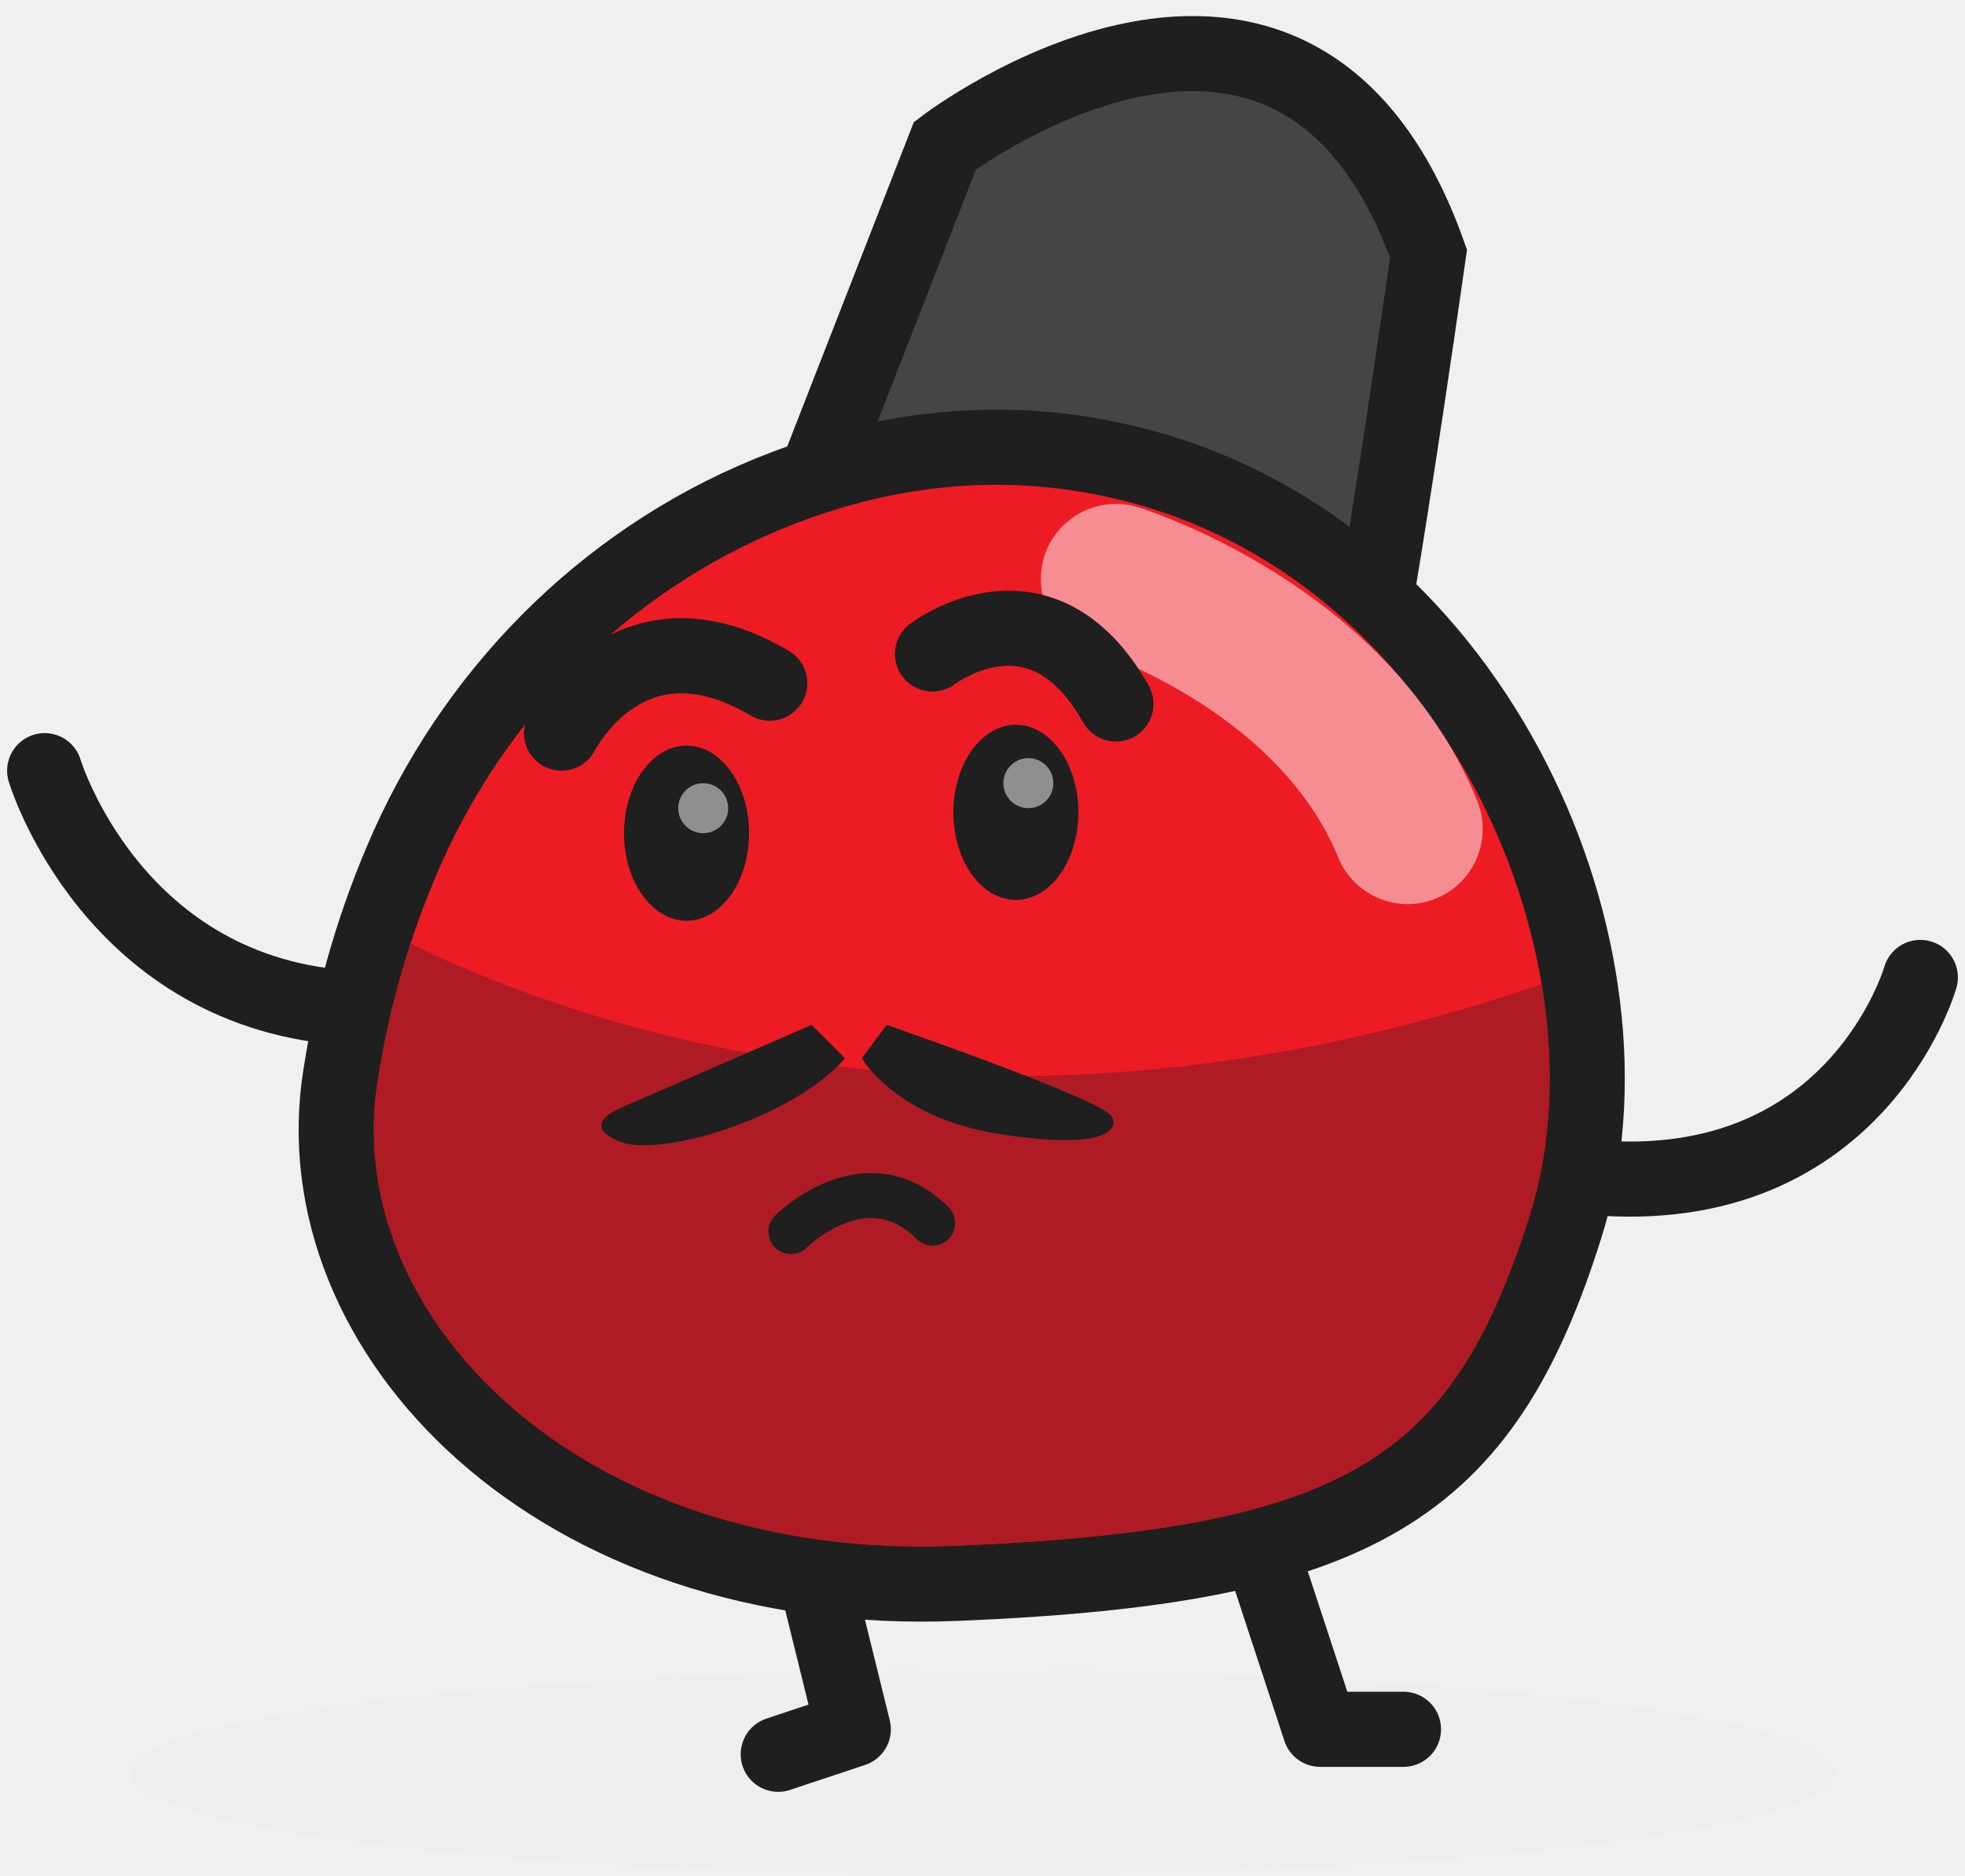
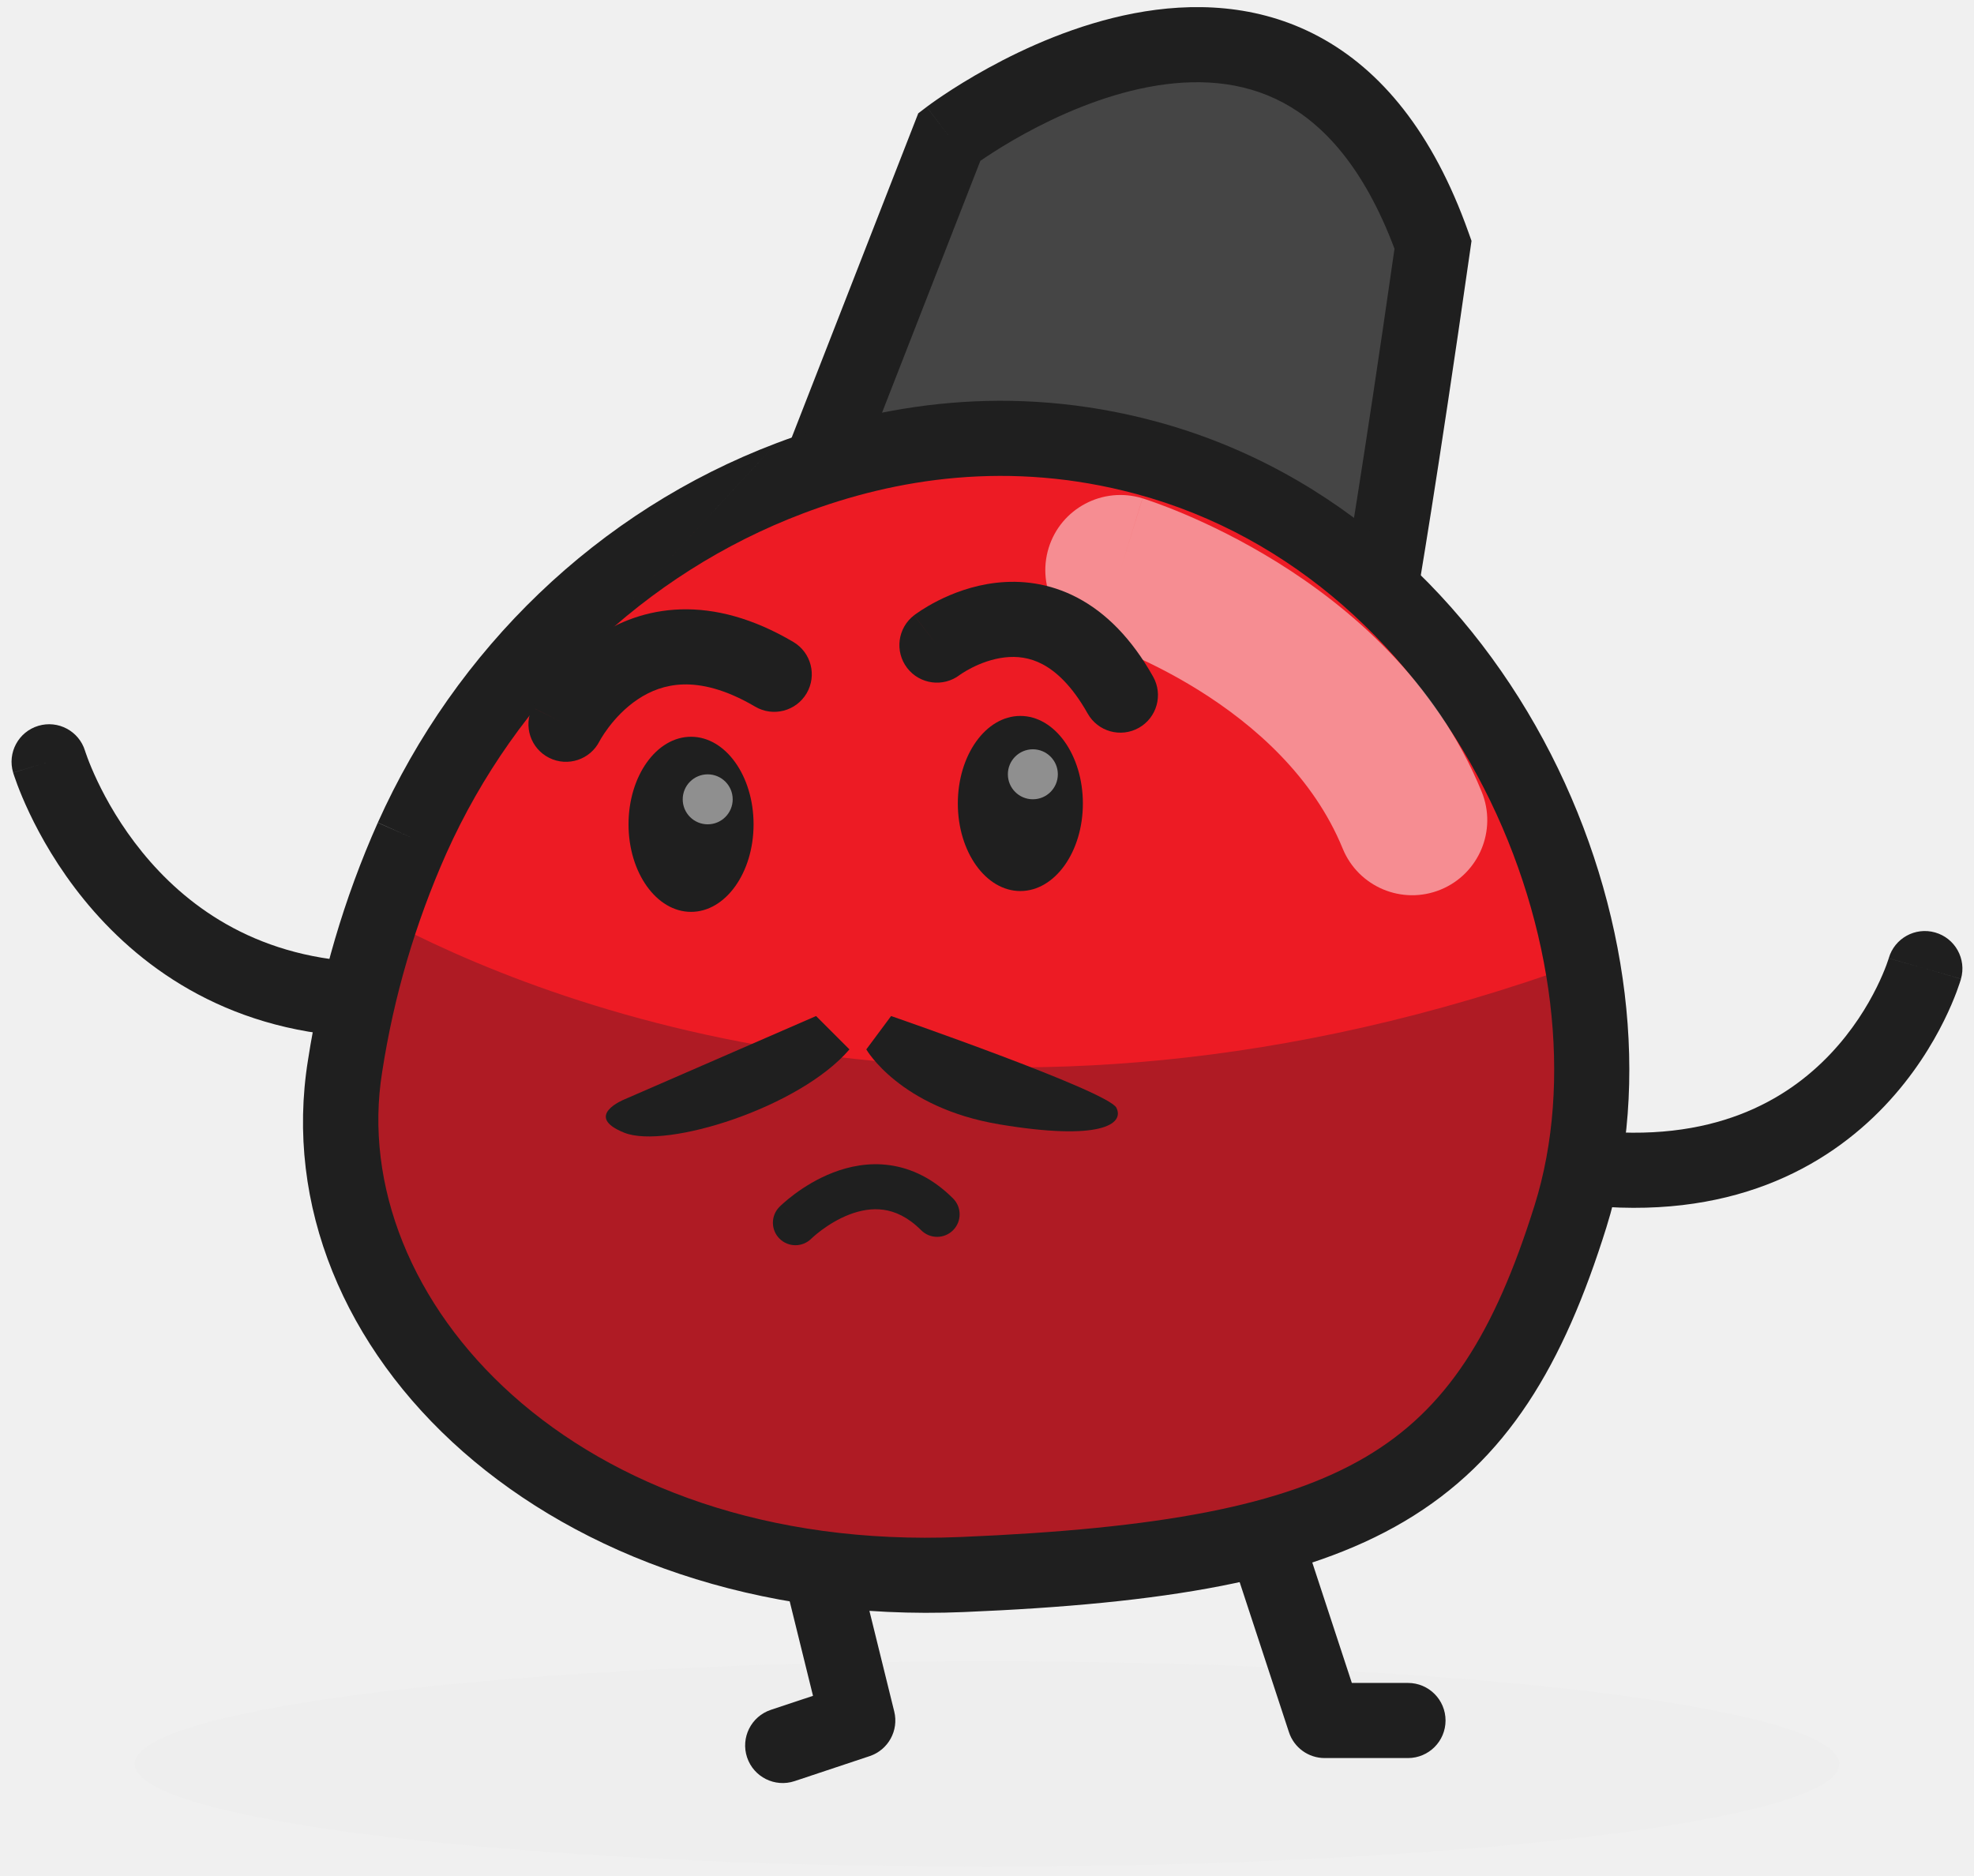
- <svg xmlns="http://www.w3.org/2000/svg" width="220" height="210" viewBox="0 0 220 210" fill="none">
-   <path d="M110 210C162.699 210 205.42 204.851 205.42 198.5C205.42 192.149 162.699 187 110 187C57.301 187 14.58 192.149 14.58 198.5C14.58 204.851 57.301 210 110 210Z" fill="#EEEEEE" />
-   <path d="M5 86.291C5 86.291 12.582 111.492 39.593 112.891" stroke="#1F1F1F" stroke-width="8.41" stroke-linecap="round" stroke-linejoin="round" />
-   <path d="M215 109.444C215 109.444 207.651 135.255 176.793 131.686" stroke="#1F1F1F" stroke-width="8.41" stroke-linecap="round" stroke-linejoin="round" />
-   <path d="M141.074 173.146L147.801 193.628H157.132" stroke="#1F1F1F" stroke-width="8.41" stroke-linecap="round" stroke-linejoin="round" />
-   <path d="M87.13 196.426L95.534 193.628L91.332 176.587" stroke="#1F1F1F" stroke-width="8.41" stroke-linecap="round" stroke-linejoin="round" />
-   <path d="M91.327 53.38L105.793 16.317C105.793 16.317 144.998 -13.574 159.936 28.401C156.2 54.535 154.052 66.891 154.052 66.891L91.327 53.38Z" fill="#454545" stroke="#1F1F1F" stroke-width="8.41" stroke-miterlimit="10" />
-   <path d="M45.638 94.817C53.908 76.383 69.001 61.718 87.896 54.557C98.898 50.383 112.587 48.162 127.735 52.225C166.002 62.489 184.664 107.29 175.333 137.154C166.002 167.017 152.02 175.421 107.202 177.286C62.385 179.151 33.465 149.293 38.133 120.357C39.49 111.548 42.014 102.96 45.638 94.817Z" fill="#ED1B24" stroke="#1F1F1F" stroke-width="8.41" stroke-miterlimit="10" />
+ <svg xmlns="http://www.w3.org/2000/svg" width="221" height="210" viewBox="0 0 221 210" fill="none">
+   <path d="M110.498 209C163.197 209 205.918 203.851 205.918 197.5C205.918 191.149 163.197 186 110.498 186C57.799 186 15.078 191.149 15.078 197.5C15.078 203.851 57.799 209 110.498 209Z" fill="#EEEEEE" />
+   <path fill-rule="evenodd" clip-rule="evenodd" d="M4.288 81.265C6.507 80.597 8.848 81.851 9.522 84.068L9.529 84.09C9.537 84.116 9.553 84.165 9.577 84.235C9.624 84.376 9.702 84.6 9.814 84.897C10.037 85.492 10.394 86.372 10.904 87.446C11.929 89.603 13.551 92.493 15.928 95.412C20.639 101.198 28.262 107.068 40.309 107.692C42.629 107.812 44.411 109.789 44.291 112.109C44.171 114.428 42.194 116.211 39.874 116.09C24.912 115.315 15.238 107.885 9.406 100.722C6.51 97.165 4.549 93.668 3.308 91.055C2.685 89.745 2.238 88.646 1.942 87.857C1.793 87.462 1.682 87.143 1.605 86.914C1.566 86.799 1.536 86.707 1.514 86.638C1.503 86.603 1.494 86.574 1.487 86.552L1.478 86.523L1.475 86.512L1.474 86.507C1.473 86.505 1.472 86.503 5.499 85.291L1.472 86.503C0.803 84.279 2.064 81.934 4.288 81.265Z" fill="#1F1F1F" />
+   <path fill-rule="evenodd" clip-rule="evenodd" d="M219.541 109.6C219.541 109.598 219.542 109.595 215.498 108.444L219.542 109.595C220.178 107.362 218.883 105.036 216.649 104.4C214.421 103.765 212.101 105.052 211.458 107.276C211.457 107.281 211.455 107.287 211.454 107.292L215.393 108.414C211.454 107.292 211.454 107.29 211.455 107.288L211.456 107.284L211.457 107.279L211.453 107.292C211.446 107.316 211.432 107.362 211.41 107.429C211.366 107.564 211.292 107.783 211.183 108.074C210.966 108.655 210.614 109.516 210.099 110.554C209.066 112.641 207.406 115.382 204.914 118.01C200.061 123.13 191.791 128.13 177.774 126.509C175.468 126.242 173.381 127.896 173.114 130.203C172.847 132.51 174.501 134.596 176.808 134.863C193.649 136.811 204.482 130.69 211.018 123.796C214.22 120.418 216.327 116.93 217.635 114.288C218.292 112.962 218.756 111.834 219.061 111.018C219.213 110.61 219.327 110.278 219.406 110.036C219.445 109.916 219.476 109.817 219.498 109.743C219.51 109.706 219.519 109.675 219.526 109.651L219.536 109.618L219.539 109.606L219.541 109.6Z" fill="#1F1F1F" />
+   <path fill-rule="evenodd" clip-rule="evenodd" d="M140.261 168.151C142.468 167.426 144.844 168.627 145.568 170.833L151.346 188.423H157.632C159.954 188.423 161.837 190.306 161.837 192.628C161.837 194.951 159.954 196.833 157.632 196.833H148.301C146.484 196.833 144.873 195.666 144.306 193.94L137.578 173.458C136.854 171.251 138.055 168.875 140.261 168.151Z" fill="#1F1F1F" />
+   <path fill-rule="evenodd" clip-rule="evenodd" d="M90.823 171.504C93.078 170.948 95.357 172.326 95.913 174.58L100.115 191.622C100.64 193.75 99.441 195.925 97.36 196.618L88.956 199.416C86.753 200.149 84.372 198.957 83.638 196.754C82.905 194.551 84.096 192.17 86.3 191.436L91.02 189.865L87.747 176.594C87.191 174.339 88.569 172.06 90.823 171.504Z" fill="#1F1F1F" />
+   <path d="M91.828 52.38L106.294 15.317C106.294 15.317 145.499 -14.574 160.437 27.401C156.701 53.535 154.553 65.891 154.553 65.891L91.828 52.38Z" fill="#454545" />
+   <path fill-rule="evenodd" clip-rule="evenodd" d="M109.755 18.009L97.538 49.309L151.127 60.852C151.348 59.492 151.619 57.807 151.938 55.79C152.912 49.626 154.328 40.368 156.122 27.852C152.679 18.691 148.156 13.91 143.684 11.51C139.018 9.005 133.775 8.752 128.549 9.749C123.307 10.749 118.371 12.959 114.675 14.988C112.844 15.994 111.359 16.932 110.34 17.612C110.123 17.757 109.927 17.89 109.755 18.009ZM154.55 65.891C158.693 66.611 158.693 66.611 158.693 66.611L158.694 66.608L158.72 66.458C158.737 66.358 158.762 66.21 158.796 66.013C158.863 65.619 158.962 65.029 159.093 64.24C159.354 62.663 159.741 60.291 160.245 57.102C161.252 50.726 162.726 41.083 164.597 27.997L164.744 26.969L164.396 25.992C160.411 14.793 154.589 7.818 147.662 4.1C140.775 0.403 133.416 0.259 126.973 1.488C120.547 2.714 114.748 5.353 110.627 7.617C108.548 8.758 106.854 9.827 105.67 10.618C105.077 11.014 104.61 11.341 104.284 11.575C104.121 11.693 103.993 11.786 103.902 11.854C103.856 11.887 103.82 11.914 103.793 11.934L103.76 11.959L103.749 11.968L103.745 11.971C103.743 11.972 103.742 11.973 106.291 15.317L103.742 11.973L102.803 12.689L86.113 55.451L157.944 70.923L158.693 66.611L154.55 65.891Z" fill="#1F1F1F" />
+   <path d="M46.138 93.817C54.409 75.383 69.502 60.718 88.397 53.557C99.399 49.383 113.087 47.163 128.235 51.226C166.503 61.489 185.165 106.29 175.834 136.154C166.503 166.017 152.52 174.421 107.703 176.287C62.885 178.152 33.965 148.294 38.633 119.357C39.991 110.548 42.514 101.96 46.138 93.817V93.817Z" fill="#ED1B24" />
  <g style="mix-blend-mode:darken">
-     <path d="M175.333 137.159C166.002 167.023 152.02 175.427 107.202 177.292C62.385 179.157 33.465 149.294 38.133 120.357C39.02 114.705 40.368 109.136 42.163 103.704C59.992 113.268 109.289 133.29 176.621 108.789C178.386 118.714 178.02 128.556 175.333 137.159Z" fill="#AF1F28" />
+     <path d="M175.834 136.159C166.503 166.023 152.52 174.427 107.703 176.292C62.885 178.157 33.965 148.294 38.633 119.357C39.52 113.705 40.868 108.136 42.663 102.704C60.493 112.268 109.79 132.29 177.122 107.789C178.887 117.714 178.52 127.556 175.834 136.159Z" fill="#AF1F28" />
+   </g>
+   <path fill-rule="evenodd" clip-rule="evenodd" d="M127.145 55.287C113.036 51.503 100.265 53.551 89.888 57.489L89.886 57.489C72.084 64.236 57.811 78.075 49.977 95.533C46.506 103.333 44.089 111.56 42.789 119.997L42.786 120.012L42.784 120.027C38.7 145.342 64.258 173.886 107.527 172.085C129.892 171.154 143.65 168.588 152.935 163.1C161.914 157.793 167.296 149.378 171.82 134.9C176.095 121.215 174.023 103.69 166.139 88.252C158.286 72.877 144.912 60.052 127.145 55.287L127.145 55.287ZM46.137 93.817L42.301 92.096C51.008 72.688 66.919 57.2 86.904 49.626M46.137 93.817L42.296 92.108C38.522 100.587 35.894 109.53 34.479 118.702C29.239 151.254 61.518 182.417 107.877 180.488C130.33 179.554 145.972 176.985 157.215 170.34C168.765 163.513 175.04 152.794 179.847 137.408C184.902 121.229 182.309 101.422 173.628 84.427C164.916 67.37 149.825 52.663 129.324 47.164C113.138 42.823 98.532 45.214 86.906 49.625" fill="#1F1F1F" />
+   <g style="mix-blend-mode:lighten" opacity="0.5">
+     <path fill-rule="evenodd" clip-rule="evenodd" d="M117.401 61.355C118.766 56.918 123.469 54.428 127.906 55.793L125.435 63.826C127.906 55.793 127.909 55.794 127.912 55.794L127.932 55.801L127.966 55.812C127.993 55.82 128.025 55.83 128.062 55.842C128.138 55.866 128.237 55.898 128.358 55.938C128.599 56.018 128.928 56.131 129.335 56.277C130.148 56.569 131.277 56.998 132.64 57.576C135.355 58.727 139.056 60.496 143.062 62.992C150.955 67.908 160.749 76.097 165.881 88.643C167.638 92.939 165.58 97.847 161.283 99.604C156.987 101.361 152.079 99.303 150.322 95.007C147.055 87.019 140.516 81.21 134.175 77.26C131.065 75.323 128.173 73.941 126.076 73.051C125.032 72.609 124.199 72.294 123.652 72.097C123.38 71.999 123.179 71.931 123.061 71.892C123.002 71.872 122.963 71.86 122.946 71.855C122.944 71.854 122.942 71.853 122.94 71.853C118.518 70.478 116.039 65.784 117.401 61.355Z" fill="white" />
+   </g>
+   <path fill-rule="evenodd" clip-rule="evenodd" d="M67.116 82.992C66.07 85.053 63.555 85.885 61.486 84.85C59.408 83.812 58.566 81.286 59.605 79.209L63.279 81.046C59.605 79.209 59.606 79.207 59.607 79.204L59.609 79.2L59.615 79.19L59.627 79.165C59.636 79.147 59.648 79.125 59.661 79.1C59.687 79.049 59.722 78.984 59.764 78.906C59.849 78.751 59.966 78.544 60.116 78.295C60.416 77.799 60.85 77.127 61.425 76.367C62.562 74.863 64.318 72.912 66.747 71.292C69.204 69.653 72.376 68.34 76.226 68.226C80.079 68.112 84.292 69.207 88.814 71.871C90.815 73.05 91.481 75.627 90.303 77.628C89.124 79.629 86.546 80.296 84.545 79.117C81.144 77.113 78.48 76.573 76.476 76.632C74.47 76.692 72.803 77.362 71.413 78.289C69.994 79.235 68.894 80.433 68.135 81.437C67.762 81.93 67.49 82.353 67.319 82.636C67.234 82.778 67.176 82.882 67.143 82.941C67.128 82.968 67.119 82.986 67.116 82.992Z" fill="#1F1F1F" />
+   <path fill-rule="evenodd" clip-rule="evenodd" d="M107.437 75.575C107.443 75.571 107.454 75.562 107.473 75.549C107.519 75.517 107.603 75.458 107.724 75.38C107.966 75.223 108.341 74.995 108.821 74.752C109.804 74.256 111.094 73.763 112.491 73.603C113.843 73.449 115.27 73.605 116.716 74.369C118.176 75.14 119.976 76.7 121.77 79.888C122.909 81.912 125.473 82.629 127.497 81.49C129.521 80.351 130.238 77.787 129.099 75.763C126.692 71.485 123.823 68.612 120.644 66.933C117.452 65.246 114.269 64.936 111.537 65.248C108.85 65.554 106.582 66.461 105.027 67.247C104.238 67.646 103.6 68.031 103.145 68.325C102.917 68.473 102.733 68.6 102.597 68.697C102.529 68.746 102.473 68.787 102.428 68.819C102.406 68.836 102.387 68.85 102.372 68.862L102.35 68.878L102.341 68.885L102.337 68.888C102.335 68.89 102.333 68.891 104.897 72.225L102.333 68.891C100.492 70.307 100.148 72.947 101.563 74.788C102.973 76.621 105.598 76.971 107.437 75.575Z" fill="#1F1F1F" />
+   <path fill-rule="evenodd" clip-rule="evenodd" d="M87.27 138.679C88.252 139.661 89.844 139.663 90.828 138.684C90.829 138.683 90.83 138.682 90.832 138.68C90.84 138.673 90.854 138.659 90.876 138.638C90.921 138.596 90.993 138.529 91.093 138.441C91.292 138.265 91.595 138.012 91.982 137.724C92.768 137.14 93.85 136.457 95.089 135.98C96.326 135.504 97.633 135.265 98.931 135.451C100.191 135.63 101.626 136.233 103.134 137.741C104.118 138.725 105.713 138.725 106.698 137.741C107.682 136.757 107.682 135.161 106.698 134.177C104.473 131.952 102.057 130.805 99.643 130.461C97.267 130.122 95.074 130.585 93.278 131.277C91.485 131.967 90 132.918 88.978 133.677C88.462 134.061 88.05 134.405 87.761 134.66C87.616 134.787 87.501 134.893 87.418 134.971C87.377 135.01 87.344 135.042 87.319 135.066L87.287 135.097L87.276 135.108L87.272 135.112L87.27 135.114C87.27 135.115 87.269 135.116 89.051 136.897L87.269 135.116C86.285 136.1 86.285 137.696 87.27 138.679Z" fill="#1F1F1F" />
+   <path d="M77.367 102.094C81.233 102.094 84.366 97.705 84.366 92.291C84.366 86.877 81.233 82.488 77.367 82.488C73.501 82.488 70.367 86.877 70.367 92.291C70.367 97.705 73.501 102.094 77.367 102.094Z" fill="#1F1F1F" />
+   <path d="M114.234 99.762C118.1 99.762 121.234 95.373 121.234 89.959C121.234 84.545 118.1 80.156 114.234 80.156C110.368 80.156 107.234 84.545 107.234 89.959C107.234 95.373 110.368 99.762 114.234 99.762Z" fill="#1F1F1F" />
+   <g style="mix-blend-mode:lighten" opacity="0.5">
+     <path d="M79.231 92.291C80.776 92.291 82.029 91.038 82.029 89.493C82.029 87.948 80.776 86.696 79.231 86.696C77.686 86.696 76.434 87.948 76.434 89.493C76.434 91.038 77.686 92.291 79.231 92.291Z" fill="white" />
  </g>
  <g style="mix-blend-mode:lighten" opacity="0.5">
-     <path d="M124.932 64.826C124.932 64.826 149.2 72.292 157.598 92.825" stroke="white" stroke-width="16.81" stroke-miterlimit="10" stroke-linecap="round" />
+     <path d="M115.634 89.488C117.179 89.488 118.431 88.235 118.431 86.69C118.431 85.145 117.179 83.892 115.634 83.892C114.089 83.892 112.836 85.145 112.836 86.69C112.836 88.235 114.089 89.488 115.634 89.488Z" fill="white" />
  </g>
-   <path d="M62.868 82.089C62.868 82.089 70.334 67.157 86.181 76.494" stroke="#1F1F1F" stroke-width="8.41" stroke-miterlimit="10" stroke-linecap="round" />
-   <path d="M104.399 73.225C104.399 73.225 116.533 63.894 124.937 78.825" stroke="#1F1F1F" stroke-width="8.41" stroke-miterlimit="10" stroke-linecap="round" />
-   <path d="M88.551 137.897C88.551 137.897 96.95 129.493 104.416 136.959" stroke="#1F1F1F" stroke-width="5.04" stroke-miterlimit="10" stroke-linecap="round" />
-   <path d="M76.867 103.094C80.733 103.094 83.866 98.705 83.866 93.291C83.866 87.877 80.733 83.488 76.867 83.488C73.001 83.488 69.867 87.877 69.867 93.291C69.867 98.705 73.001 103.094 76.867 103.094Z" fill="#1F1F1F" />
-   <path d="M113.735 100.762C117.601 100.762 120.735 96.373 120.735 90.959C120.735 85.545 117.601 81.156 113.735 81.156C109.87 81.156 106.736 85.545 106.736 90.959C106.736 96.373 109.87 100.762 113.735 100.762Z" fill="#1F1F1F" />
-   <g style="mix-blend-mode:lighten" opacity="0.5">
-     <path d="M78.732 93.291C80.277 93.291 81.53 92.038 81.53 90.493C81.53 88.948 80.277 87.696 78.732 87.696C77.187 87.696 75.935 88.948 75.935 90.493C75.935 92.038 77.187 93.291 78.732 93.291Z" fill="white" />
-   </g>
-   <g style="mix-blend-mode:lighten" opacity="0.5">
-     <path d="M115.135 90.488C116.68 90.488 117.932 89.235 117.932 87.69C117.932 86.145 116.68 84.892 115.135 84.892C113.589 84.892 112.337 86.145 112.337 87.69C112.337 89.235 113.589 90.488 115.135 90.488Z" fill="white" />
-   </g>
-   <path d="M99.265 114.756L96.489 118.492C96.489 118.492 100.219 125.025 111.421 126.89C122.623 128.755 125.42 126.89 124.488 125.025C123.555 123.16 99.265 114.756 99.265 114.756Z" fill="#1F1F1F" />
-   <path d="M94.602 118.492L90.866 114.756L69.401 124.092C69.401 124.092 64.733 125.957 69.401 127.823C74.069 129.688 89.001 125.025 94.602 118.492Z" fill="#1F1F1F" />
+   <path d="M99.764 113.756L96.988 117.492C96.988 117.492 100.718 124.025 111.92 125.89C123.122 127.755 125.919 125.89 124.987 124.025C124.054 122.16 99.764 113.756 99.764 113.756Z" fill="#1F1F1F" />
+   <path d="M95.1 117.492L91.364 113.756L69.899 123.092C69.899 123.092 65.231 124.957 69.899 126.823C74.567 128.688 89.499 124.025 95.1 117.492Z" fill="#1F1F1F" />
</svg>
